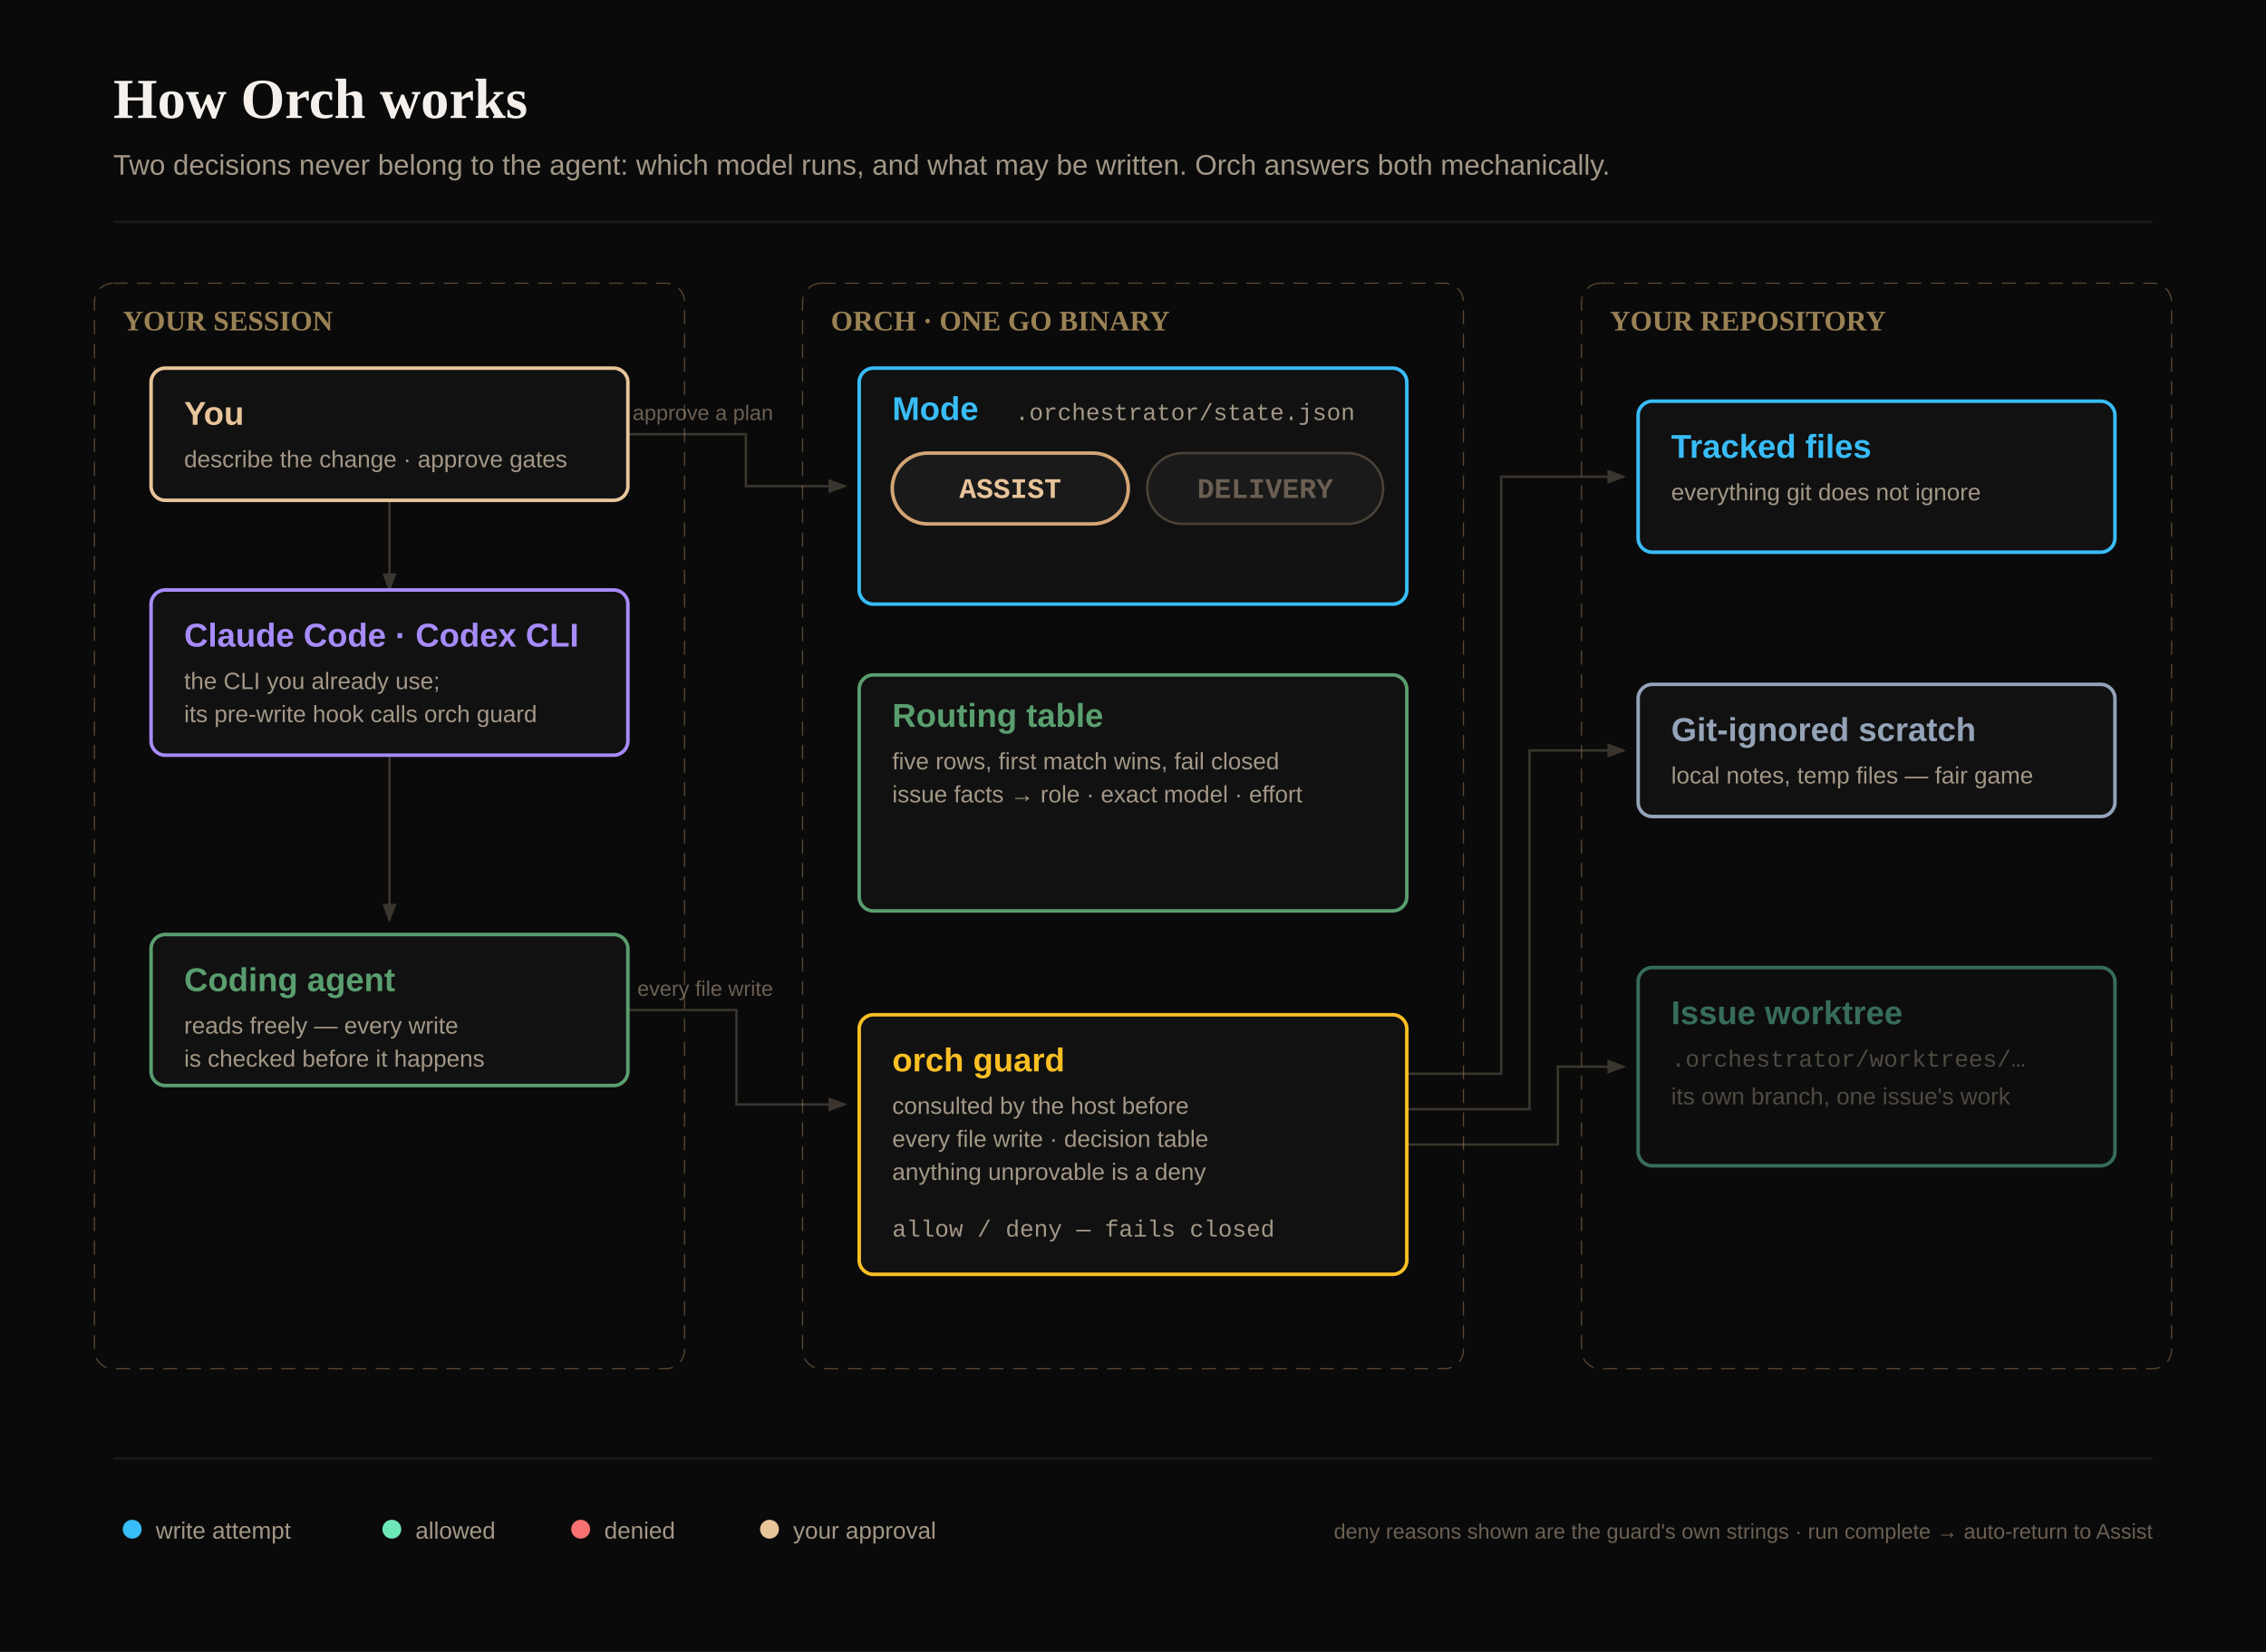
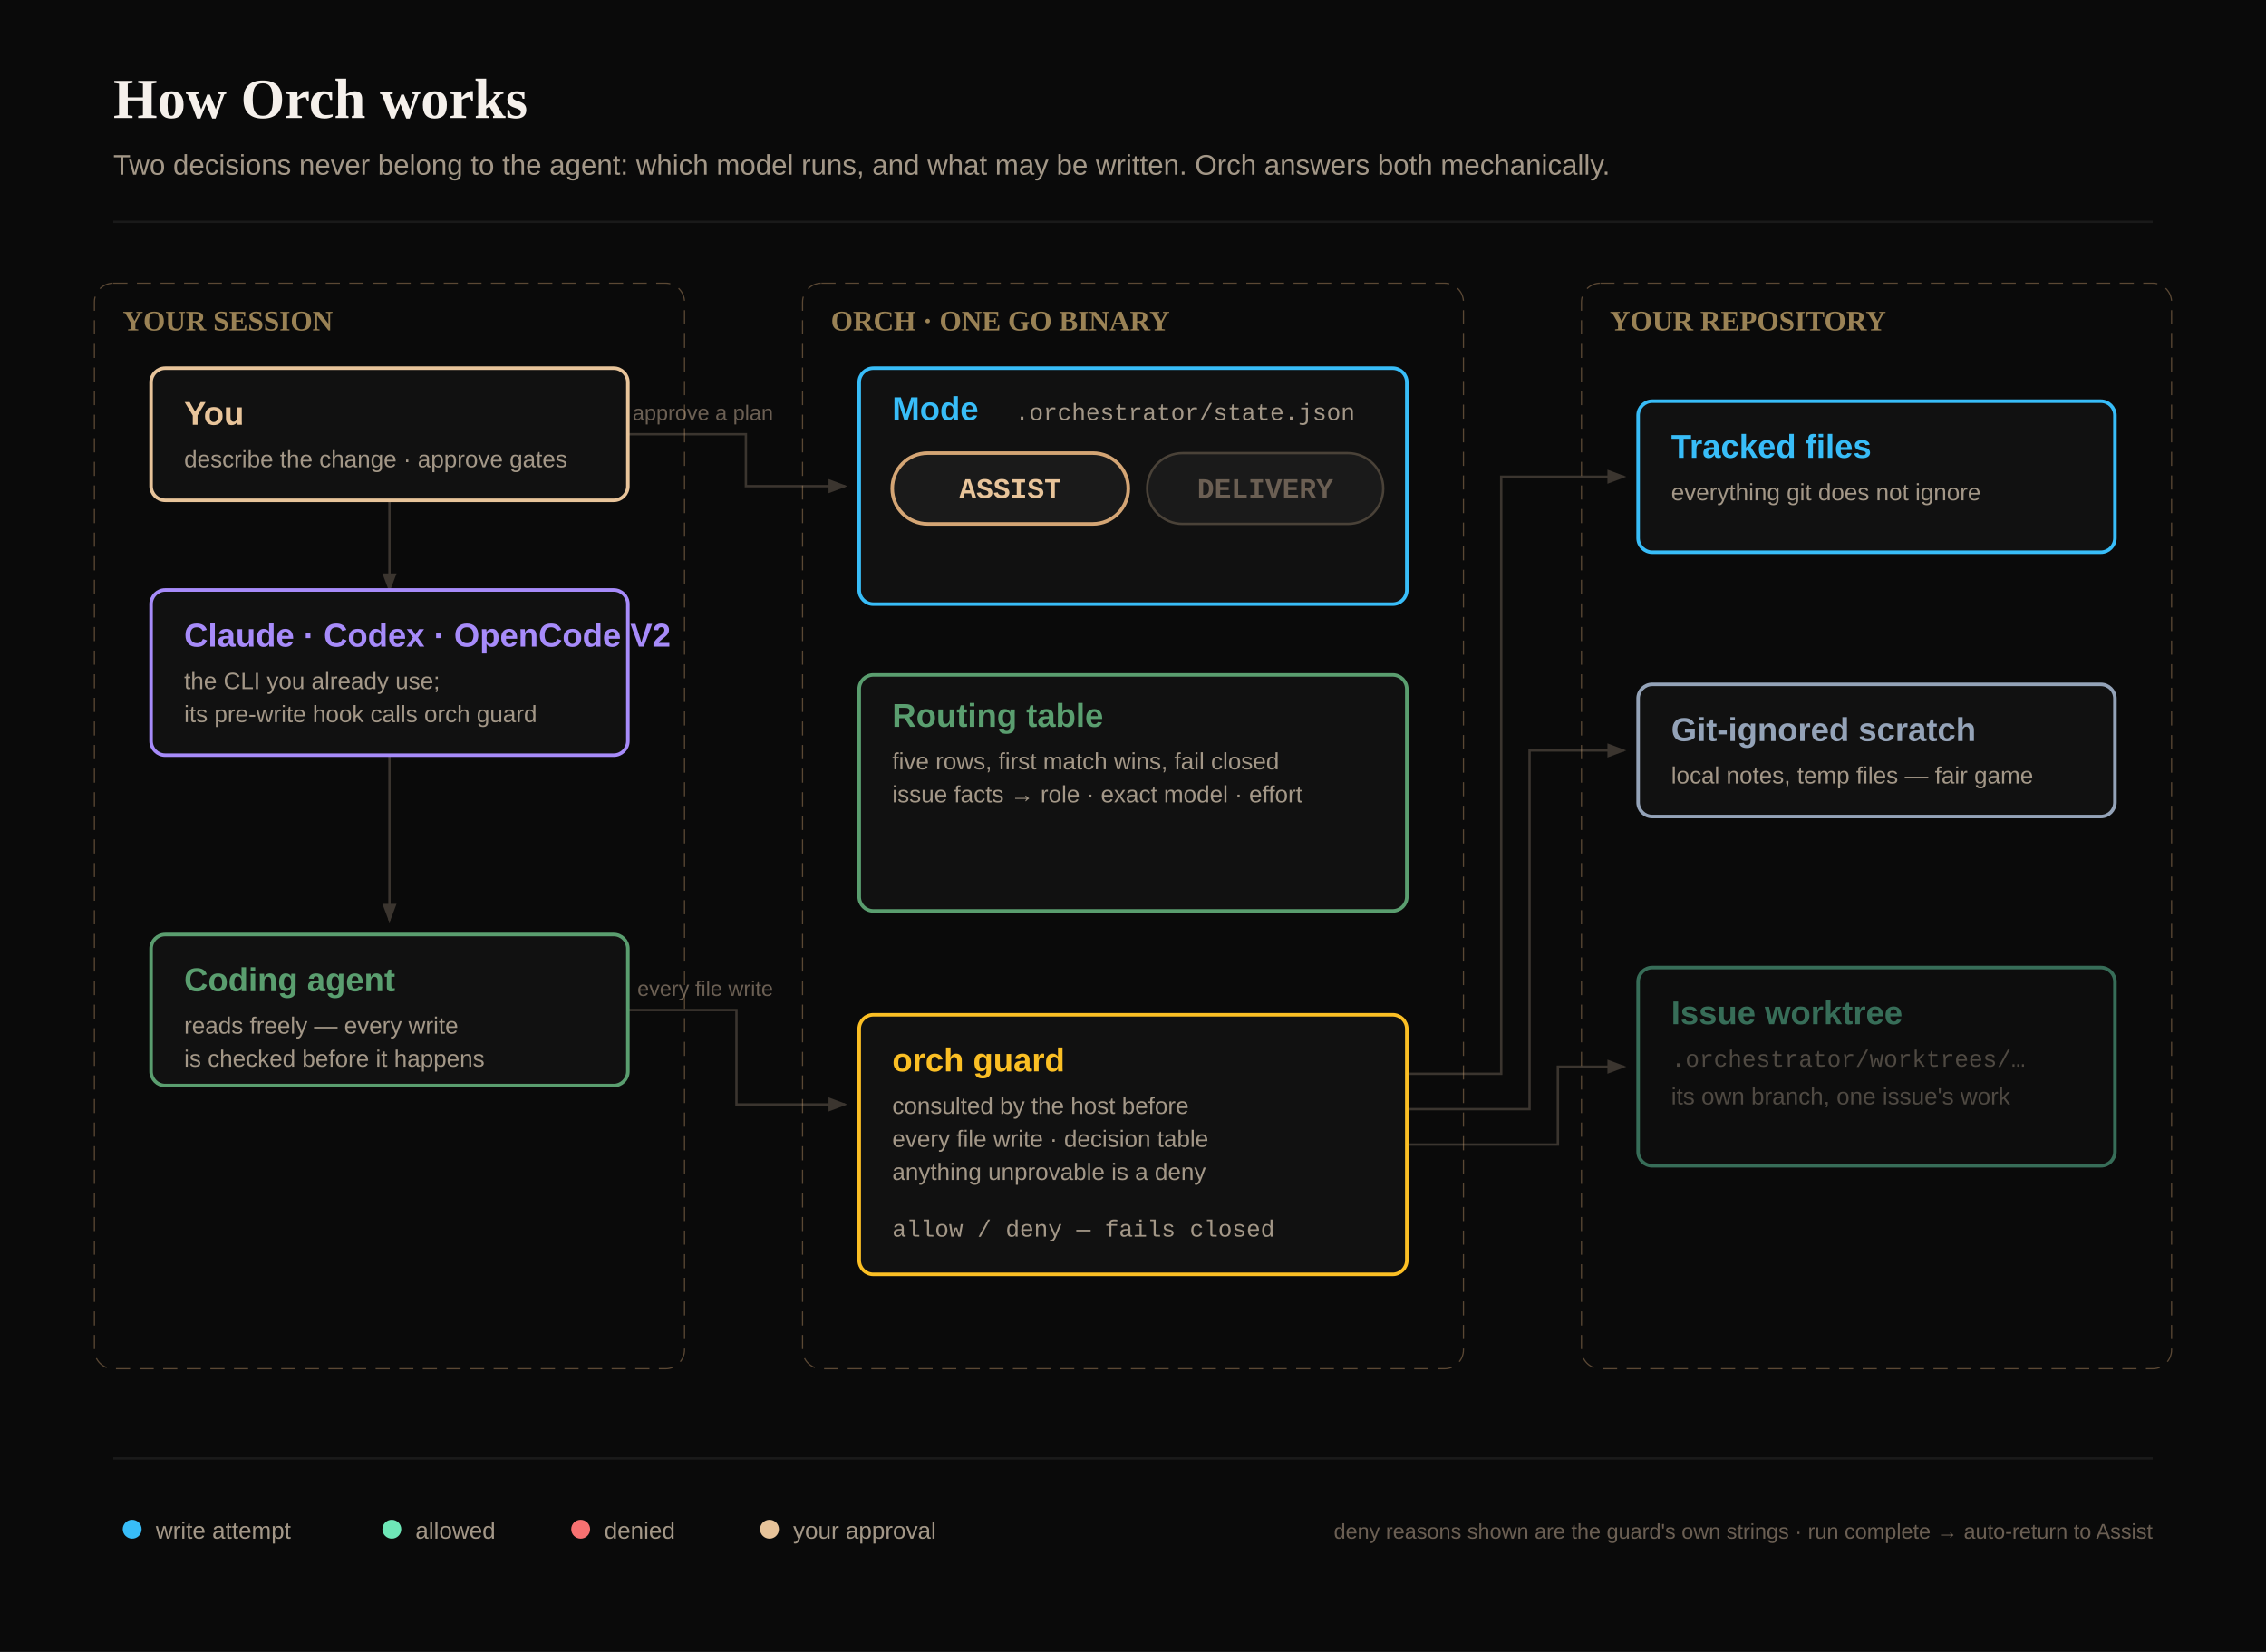
<svg xmlns="http://www.w3.org/2000/svg" viewBox="0 0 960 700" width="960" height="700">
  <style>
    text { font-family: -apple-system, "Helvetica Neue", Arial, "PingFang SC", sans-serif; }
    .ttl { font-family: Georgia, "Times New Roman", serif; font-size: 24px; font-weight: 700; fill: #f5f0eb; }
    .sub { font-size: 12px; fill: #a39787; }
    .sec { font-family: Georgia, "Times New Roman", serif; font-size: 12px; font-weight: 700; fill: #c9a96e; opacity: 0.75; }
    .nm  { font-size: 14px; font-weight: 600; }
    .sm  { font-size: 10px; fill: #a39787; }
    .xs  { font-size: 9px; fill: #6b5f53; }
    .fn  { font-family: "Cascadia Code", "SF Mono", Consolas, "Courier New", monospace; font-size: 10px; fill: #a39787; }
    .chip { font-family: "Cascadia Code", "SF Mono", Consolas, "Courier New", monospace; font-size: 12px; font-weight: 600; }
    .badge { font-size: 12px; font-weight: 700; }
  </style>
  <defs>
    <marker id="arr-muted" markerWidth="8" markerHeight="6" refX="7" refY="3" orient="auto">
      <polygon points="0 0,8 3,0 6" fill="#6b5f53" />
    </marker>
  </defs>
  <rect width="960" height="700" fill="#0a0a0a" />
  <text x="48" y="50" class="ttl">How Orch works</text>
  <text x="48" y="74" class="sub">Two decisions never belong to the agent: which model runs, and what may be written. Orch answers both mechanically.</text>
  <line x1="48" y1="94" x2="912" y2="94" stroke="#1a1a1a" stroke-width="1" />
  <g stroke="#6b5f53" stroke-width="1" fill="none" opacity="0.5">
    <path d="M 165,212 L 165,250" marker-end="url(#arr-muted)" />
    <path d="M 165,320 L 165,390" marker-end="url(#arr-muted)" />
    <path d="M 266,184 L 316,184 L 316,206 L 358,206" marker-end="url(#arr-muted)" />
    <path d="M 266,428 L 312,428 L 312,468 L 358,468" marker-end="url(#arr-muted)" />
    <path d="M 596,455 L 636,455 L 636,202 L 688,202" marker-end="url(#arr-muted)" />
    <path d="M 596,470 L 648,470 L 648,318 L 688,318" marker-end="url(#arr-muted)" />
    <path d="M 596,485 L 660,485 L 660,452 L 688,452" marker-end="url(#arr-muted)" />
  </g>
  <text x="268" y="178" class="xs" fill="#c9a96e">
    approve a plan
    <animate attributeName="opacity" values="0.5;0.5;1;1;0.5;0.5" keyTimes="0;0.444;0.45;0.539;0.544;1" dur="9s" repeatCount="indefinite" />
  </text>
  <text x="270" y="422" class="xs">every file write</text>
  <g opacity="0">
    <path d="M 596,455 L 636,455 L 636,202 L 688,202" stroke="#f87171" stroke-width="1.5" stroke-dasharray="5,4" fill="none" />
    <line x1="676" y1="192" x2="690" y2="206" stroke="#f87171" stroke-width="2.5" />
    <line x1="690" y1="192" x2="676" y2="206" stroke="#f87171" stroke-width="2.5" />
    <animate attributeName="opacity" values="0;0;0.85;0.85;0;0;0.85;0.85;0;0" keyTimes="0;0.128;0.133;0.183;0.189;0.839;0.844;0.883;0.889;1" dur="9s" repeatCount="indefinite" />
  </g>
  <rect x="40" y="120" width="250" height="460" rx="8" fill="none" stroke="#d4a574" stroke-width="0.5" stroke-dasharray="6,4" opacity="0.4" />
  <text x="52" y="140" class="sec">YOUR SESSION</text>
  <rect x="64" y="156" width="202" height="56" rx="6" fill="#111111" stroke="#e8c49a" stroke-width="1.5" />
  <text x="78" y="180" class="nm" fill="#e8c49a">You</text>
  <text x="78" y="198" class="sm">describe the change · approve gates</text>
  <rect x="64" y="250" width="202" height="70" rx="6" fill="#111111" stroke="#a78bfa" stroke-width="1.5" />
-   <text x="78" y="274" class="nm" fill="#a78bfa">Claude Code · Codex CLI</text>
+   <text x="78" y="274" class="nm" fill="#a78bfa">Claude · Codex · OpenCode V2</text>
  <text x="78" y="292" class="sm">the CLI you already use;</text>
  <text x="78" y="306" class="sm">its pre-write hook calls orch guard</text>
  <rect x="64" y="396" width="202" height="64" rx="6" fill="#111111" stroke="#5a9e6f" stroke-width="1.5" />
  <text x="78" y="420" class="nm" fill="#5a9e6f">Coding agent</text>
  <text x="78" y="438" class="sm">reads freely — every write</text>
  <text x="78" y="452" class="sm">is checked before it happens</text>
  <rect x="340" y="120" width="280" height="460" rx="8" fill="none" stroke="#d4a574" stroke-width="0.5" stroke-dasharray="6,4" opacity="0.4" />
  <text x="352" y="140" class="sec">ORCH · ONE GO BINARY</text>
  <rect x="364" y="156" width="232" height="100" rx="6" fill="#111111" stroke="#38bdf8" stroke-width="1.5" />
  <text x="378" y="178" class="nm" fill="#38bdf8">Mode</text>
  <text x="430" y="178" class="fn">.orchestrator/state.json</text>
  <rect x="378" y="192" width="100" height="30" rx="15" fill="#1a1a1a" stroke="#4a4238" stroke-width="1" />
  <text x="428" y="211" class="chip" fill="#6b5f53" text-anchor="middle">ASSIST</text>
  <g>
    <rect x="378" y="192" width="100" height="30" rx="15" fill="#1a1a1a" stroke="#d4a574" stroke-width="1.5" />
    <text x="428" y="211" class="chip" fill="#e8c49a" text-anchor="middle">ASSIST</text>
    <animate attributeName="opacity" values="1;1;0;0;1;1" keyTimes="0;0.533;0.539;0.944;0.95;1" dur="9s" repeatCount="indefinite" />
  </g>
  <rect x="486" y="192" width="100" height="30" rx="15" fill="#1a1a1a" stroke="#4a4238" stroke-width="1" />
  <text x="536" y="211" class="chip" fill="#6b5f53" text-anchor="middle">DELIVERY</text>
  <g opacity="0">
    <rect x="486" y="192" width="100" height="30" rx="15" fill="#1a1a1a" stroke="#fbbf24" stroke-width="1.5" />
    <text x="536" y="211" class="chip" fill="#fbbf24" text-anchor="middle">DELIVERY</text>
    <animate attributeName="opacity" values="0;0;1;1;0;0" keyTimes="0;0.533;0.539;0.944;0.95;1" dur="9s" repeatCount="indefinite" />
  </g>
  <text x="378" y="244" class="fn" opacity="0">
    delivery.lock held — exclusive across hosts
    <animate attributeName="opacity" values="0;0;1;1;0;0" keyTimes="0;0.539;0.556;0.939;0.944;1" dur="9s" repeatCount="indefinite" />
  </text>
  <rect x="364" y="286" width="232" height="100" rx="6" fill="#111111" stroke="#5a9e6f" stroke-width="1.5" />
  <text x="378" y="308" class="nm" fill="#5a9e6f">Routing table</text>
  <text x="378" y="326" class="sm">five rows, first match wins, fail closed</text>
  <text x="378" y="340" class="sm">issue facts → role · exact model · effort</text>
  <g opacity="0">
    <rect x="378" y="352" width="204" height="24" rx="12" fill="#1a1a1a" stroke="#6ee7b7" stroke-width="1" />
    <text x="480" y="368" class="xs" fill="#6ee7b7" text-anchor="middle">issue → implementer · your pinned model</text>
    <animate attributeName="opacity" values="0;0;1;1;0;0" keyTimes="0;0.556;0.567;0.939;0.944;1" dur="9s" repeatCount="indefinite" />
  </g>
  <rect x="364" y="430" width="232" height="110" rx="6" fill="#111111" stroke="#fbbf24" stroke-width="1.5">
    <animate attributeName="stroke" values="#fbbf24;#fbbf24;#f87171;#f87171;#fbbf24;#fbbf24;#6ee7b7;#6ee7b7;#fbbf24;#fbbf24;#6ee7b7;#6ee7b7;#fbbf24;#fbbf24;#f87171;#f87171;#fbbf24;#fbbf24" keyTimes="0;0.122;0.128;0.228;0.233;0.322;0.328;0.383;0.389;0.689;0.694;0.75;0.756;0.833;0.839;0.928;0.933;1" dur="9s" repeatCount="indefinite" />
  </rect>
  <text x="378" y="454" class="nm" fill="#fbbf24">orch guard</text>
  <text x="378" y="472" class="sm">consulted by the host before</text>
  <text x="378" y="486" class="sm">every file write · decision table</text>
  <text x="378" y="500" class="sm">anything unprovable is a deny</text>
  <text x="378" y="524" class="fn">allow / deny — fails closed</text>
  <g opacity="0">
    <rect x="436" y="398" width="88" height="24" rx="12" fill="#1a1a1a" stroke="#f87171" stroke-width="1.5" />
    <text x="480" y="415" class="badge" fill="#f87171" text-anchor="middle">DENY</text>
    <animate attributeName="opacity" values="0;0;1;1;0;0;1;1;0;0" keyTimes="0;0.128;0.133;0.239;0.244;0.833;0.839;0.939;0.944;1" dur="9s" repeatCount="indefinite" />
  </g>
  <g opacity="0">
    <rect x="436" y="398" width="88" height="24" rx="12" fill="#1a1a1a" stroke="#6ee7b7" stroke-width="1.5" />
    <text x="480" y="415" class="badge" fill="#6ee7b7" text-anchor="middle">ALLOW</text>
    <animate attributeName="opacity" values="0;0;1;1;0;0;1;1;0;0" keyTimes="0;0.322;0.328;0.4;0.406;0.689;0.694;0.767;0.772;1" dur="9s" repeatCount="indefinite" />
  </g>
  <g opacity="0">
    <text x="480" y="558" class="fn" fill="#f87171" text-anchor="middle">"assist is read-only for repository files;</text>
    <text x="480" y="572" class="fn" fill="#f87171" text-anchor="middle">ask for a Delivery plan"</text>
    <animate attributeName="opacity" values="0;0;1;1;0;0" keyTimes="0;0.133;0.139;0.244;0.25;1" dur="9s" repeatCount="indefinite" />
  </g>
  <text x="480" y="564" class="fn" fill="#f87171" text-anchor="middle" opacity="0">
    "outside every registered worktree"
    <animate attributeName="opacity" values="0;0;1;1;0;0" keyTimes="0;0.839;0.844;0.944;0.95;1" dur="9s" repeatCount="indefinite" />
  </text>
  <rect x="670" y="120" width="250" height="460" rx="8" fill="none" stroke="#d4a574" stroke-width="0.5" stroke-dasharray="6,4" opacity="0.4" />
  <text x="682" y="140" class="sec">YOUR REPOSITORY</text>
  <rect x="694" y="170" width="202" height="64" rx="6" fill="#111111" stroke="#38bdf8" stroke-width="1.5" />
  <text x="708" y="194" class="nm" fill="#38bdf8">Tracked files</text>
  <text x="708" y="212" class="sm">everything git does not ignore</text>
  <g>
    <rect x="694" y="290" width="202" height="56" rx="6" fill="#111111" stroke="#94a3b8" stroke-width="1.5" />
    <text x="708" y="314" class="nm" fill="#94a3b8">Git-ignored scratch</text>
    <text x="708" y="332" class="sm">local notes, temp files — fair game</text>
  </g>
  <rect x="694" y="290" width="202" height="56" rx="6" fill="none" stroke="#6ee7b7" stroke-width="2" opacity="0">
    <animate attributeName="opacity" values="0;0;0.9;0.9;0;0" keyTimes="0;0.4;0.406;0.444;0.45;1" dur="9s" repeatCount="indefinite" />
  </rect>
  <g opacity="0.45">
    <rect x="694" y="410" width="202" height="84" rx="6" fill="#111111" stroke="#6ee7b7" stroke-width="1.5" />
    <text x="708" y="434" class="nm" fill="#6ee7b7">Issue worktree</text>
    <text x="708" y="452" class="fn">.orchestrator/worktrees/…</text>
    <text x="708" y="468" class="sm">its own branch, one issue's work</text>
    <animate attributeName="opacity" values="0.45;0.45;1;1;0.45;0.45" keyTimes="0;0.533;0.544;0.944;0.95;1" dur="9s" repeatCount="indefinite" />
  </g>
  <text x="708" y="484" class="xs" fill="#6ee7b7" opacity="0">
    registered to the active run
    <animate attributeName="opacity" values="0;0;1;1;0;0" keyTimes="0;0.539;0.556;0.939;0.944;1" dur="9s" repeatCount="indefinite" />
  </text>
  <rect x="694" y="410" width="202" height="84" rx="6" fill="none" stroke="#6ee7b7" stroke-width="2" opacity="0">
    <animate attributeName="opacity" values="0;0;0.9;0.9;0;0" keyTimes="0;0.744;0.75;0.8;0.806;1" dur="9s" repeatCount="indefinite" />
  </rect>
  <circle r="5" fill="#38bdf8" opacity="0">
    <animate attributeName="opacity" values="0;0;1;1;0;0" keyTimes="0;0.056;0.067;0.117;0.122;1" dur="9s" repeatCount="indefinite" />
    <animateMotion path="M 266,428 L 312,428 L 312,468 L 364,468" calcMode="linear" keyPoints="0;0;1;1" keyTimes="0;0.056;0.122;1" dur="9s" repeatCount="indefinite" />
  </circle>
  <circle r="5" fill="#38bdf8" opacity="0">
    <animate attributeName="opacity" values="0;0;1;1;0;0" keyTimes="0;0.256;0.261;0.317;0.322;1" dur="9s" repeatCount="indefinite" />
    <animateMotion path="M 266,428 L 312,428 L 312,468 L 364,468" calcMode="linear" keyPoints="0;0;1;1" keyTimes="0;0.256;0.322;1" dur="9s" repeatCount="indefinite" />
  </circle>
  <circle r="5" fill="#6ee7b7" opacity="0">
    <animate attributeName="opacity" values="0;0;1;1;0;0" keyTimes="0;0.322;0.328;0.406;0.411;1" dur="9s" repeatCount="indefinite" />
    <animateMotion path="M 596,470 L 648,470 L 648,318 L 694,318" calcMode="linear" keyPoints="0;0;1;1" keyTimes="0;0.322;0.411;1" dur="9s" repeatCount="indefinite" />
  </circle>
  <circle r="5" fill="#e8c49a" opacity="0">
    <animate attributeName="opacity" values="0;0;1;1;0;0" keyTimes="0;0.467;0.472;0.528;0.533;1" dur="9s" repeatCount="indefinite" />
    <animateMotion path="M 266,184 L 316,184 L 316,206 L 364,206" calcMode="linear" keyPoints="0;0;1;1" keyTimes="0;0.467;0.533;1" dur="9s" repeatCount="indefinite" />
  </circle>
  <circle r="5" fill="#38bdf8" opacity="0">
    <animate attributeName="opacity" values="0;0;1;1;0;0" keyTimes="0;0.622;0.628;0.683;0.689;1" dur="9s" repeatCount="indefinite" />
    <animateMotion path="M 266,428 L 312,428 L 312,468 L 364,468" calcMode="linear" keyPoints="0;0;1;1" keyTimes="0;0.622;0.689;1" dur="9s" repeatCount="indefinite" />
  </circle>
  <circle r="5" fill="#6ee7b7" opacity="0">
    <animate attributeName="opacity" values="0;0;1;1;0;0" keyTimes="0;0.689;0.694;0.75;0.756;1" dur="9s" repeatCount="indefinite" />
    <animateMotion path="M 596,485 L 660,485 L 660,452 L 694,452" calcMode="linear" keyPoints="0;0;1;1" keyTimes="0;0.689;0.756;1" dur="9s" repeatCount="indefinite" />
  </circle>
  <circle r="5" fill="#38bdf8" opacity="0">
    <animate attributeName="opacity" values="0;0;1;1;0;0" keyTimes="0;0.778;0.783;0.828;0.833;1" dur="9s" repeatCount="indefinite" />
    <animateMotion path="M 266,428 L 312,428 L 312,468 L 364,468" calcMode="linear" keyPoints="0;0;1;1" keyTimes="0;0.778;0.833;1" dur="9s" repeatCount="indefinite" />
  </circle>
  <line x1="48" y1="618" x2="912" y2="618" stroke="#1a1a1a" stroke-width="1" />
  <circle cx="56" cy="648" r="4" fill="#38bdf8" />
  <text x="66" y="652" class="sm">write attempt</text>
  <circle cx="166" cy="648" r="4" fill="#6ee7b7" />
  <text x="176" y="652" class="sm">allowed</text>
  <circle cx="246" cy="648" r="4" fill="#f87171" />
  <text x="256" y="652" class="sm">denied</text>
  <circle cx="326" cy="648" r="4" fill="#e8c49a" />
  <text x="336" y="652" class="sm">your approval</text>
  <text x="912" y="652" class="xs" text-anchor="end">deny reasons shown are the guard's own strings · run complete → auto-return to Assist</text>
</svg>
